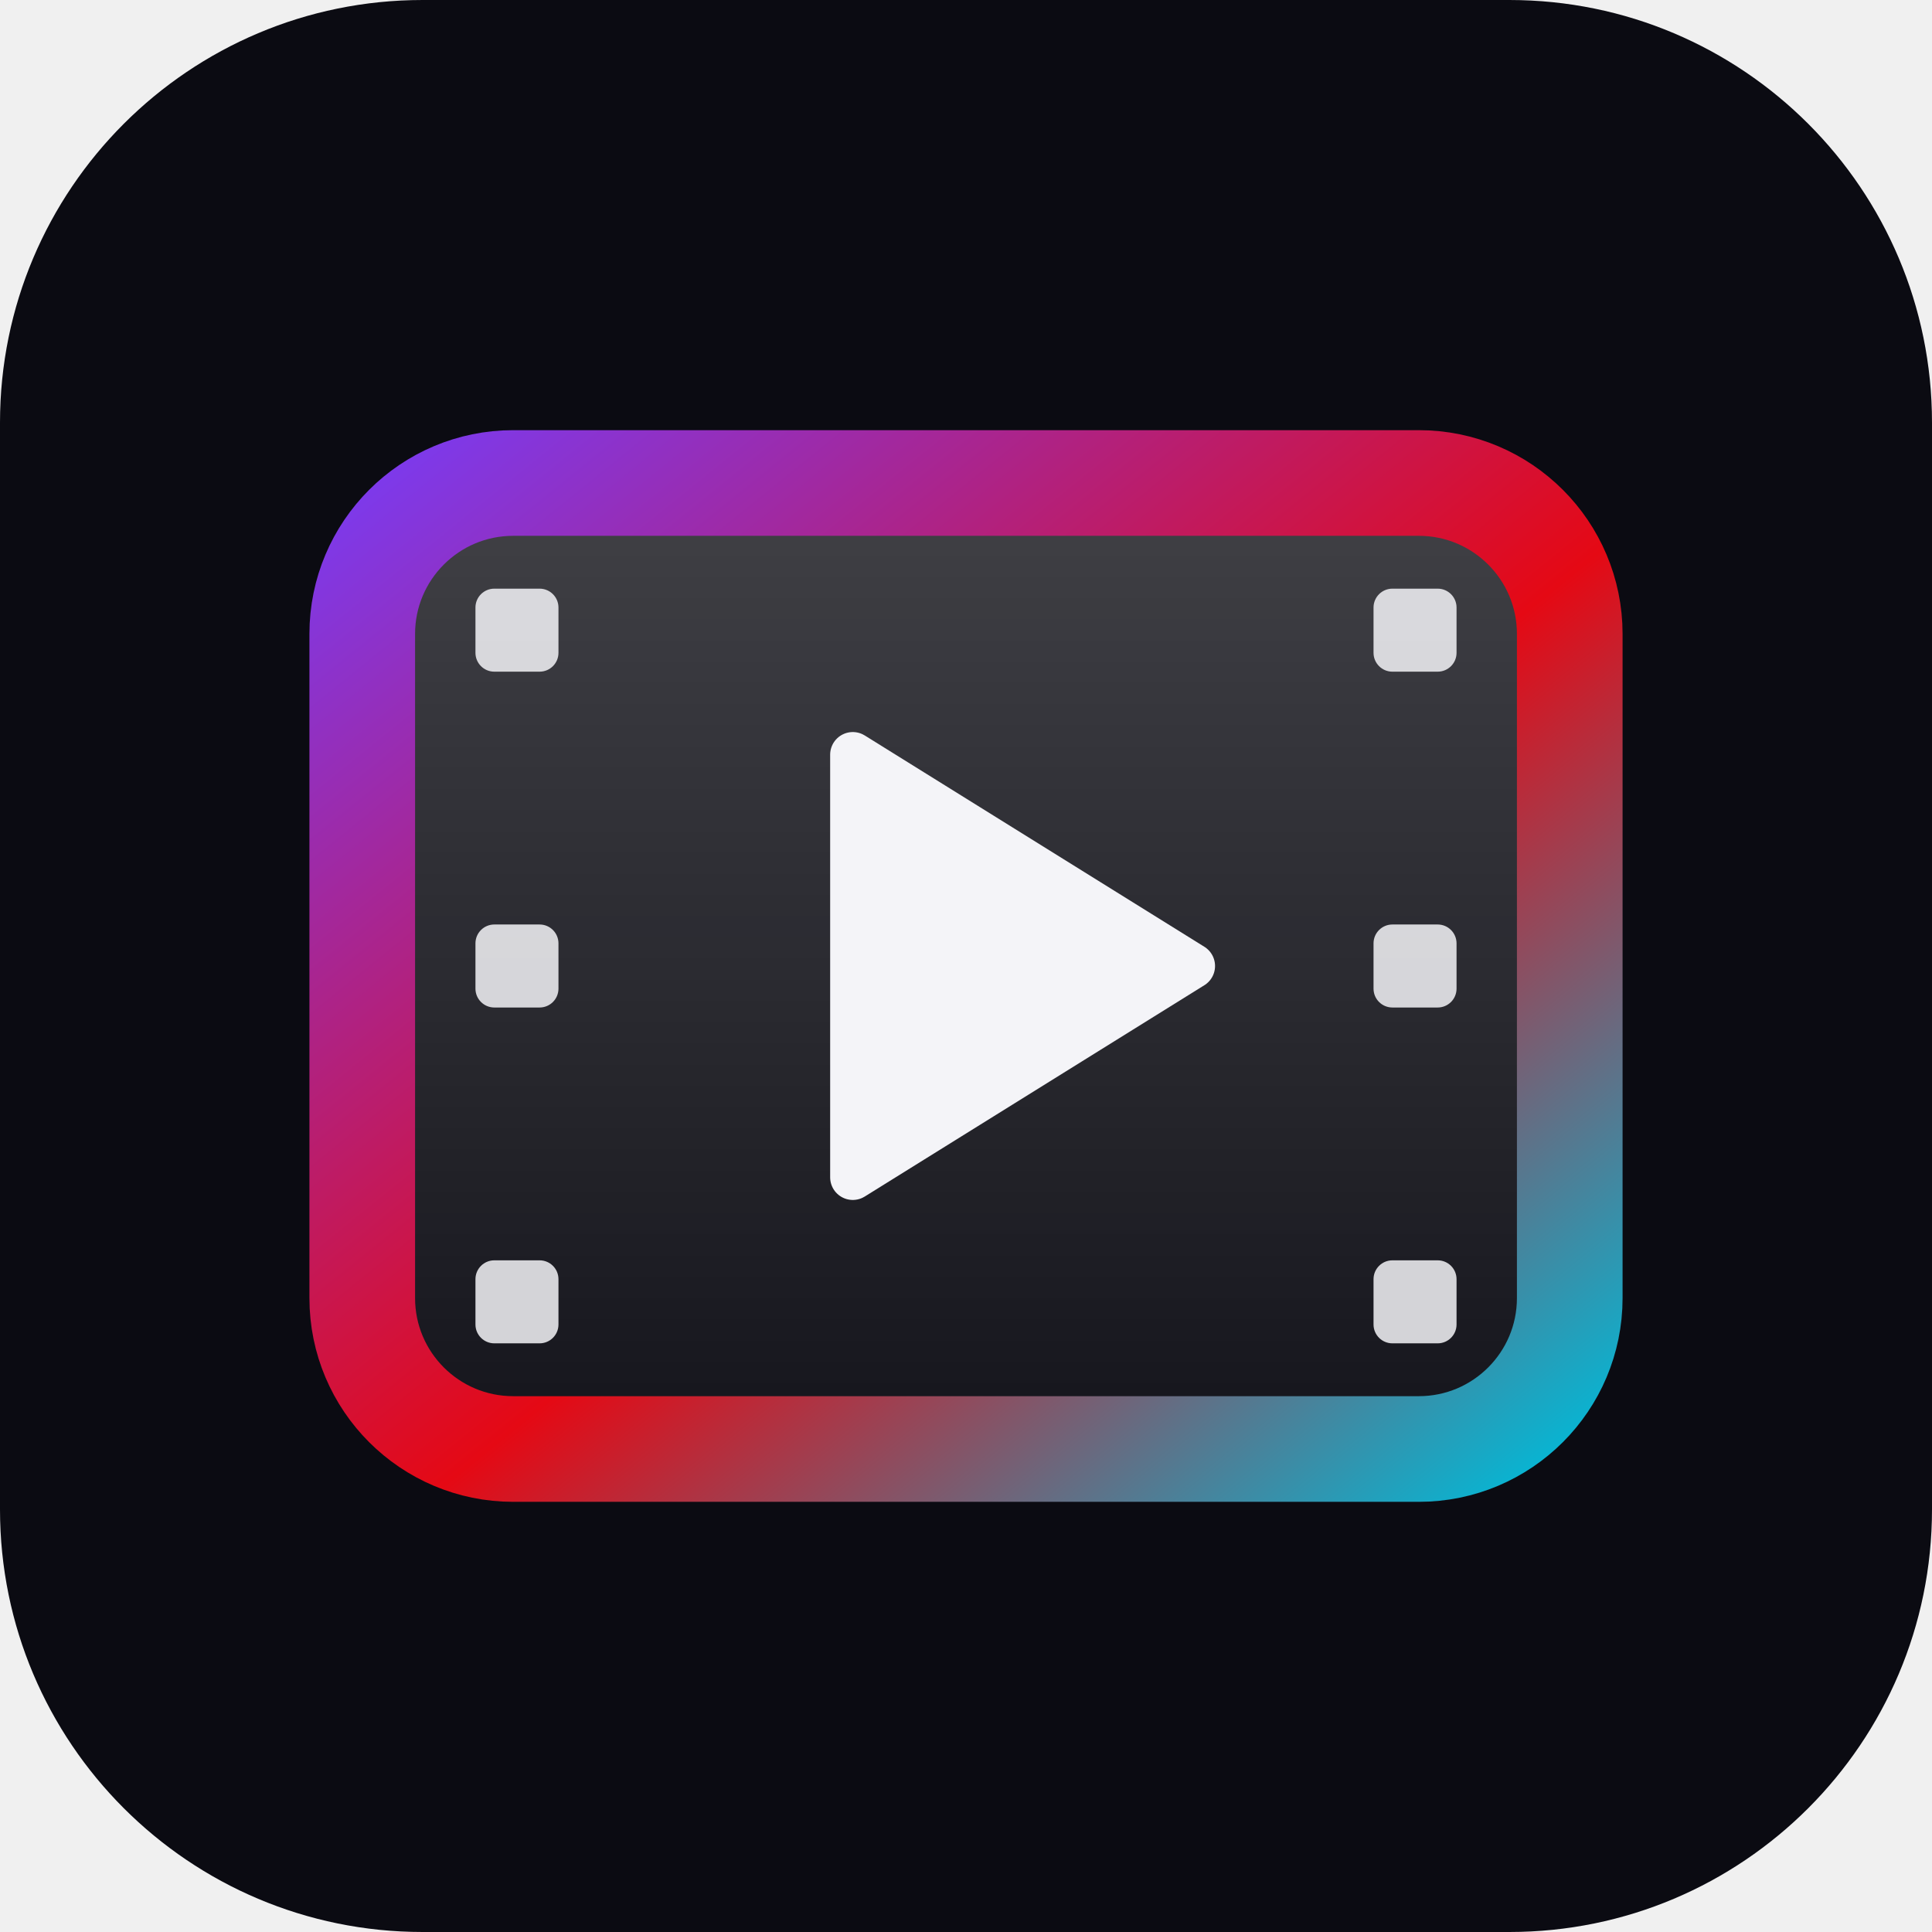
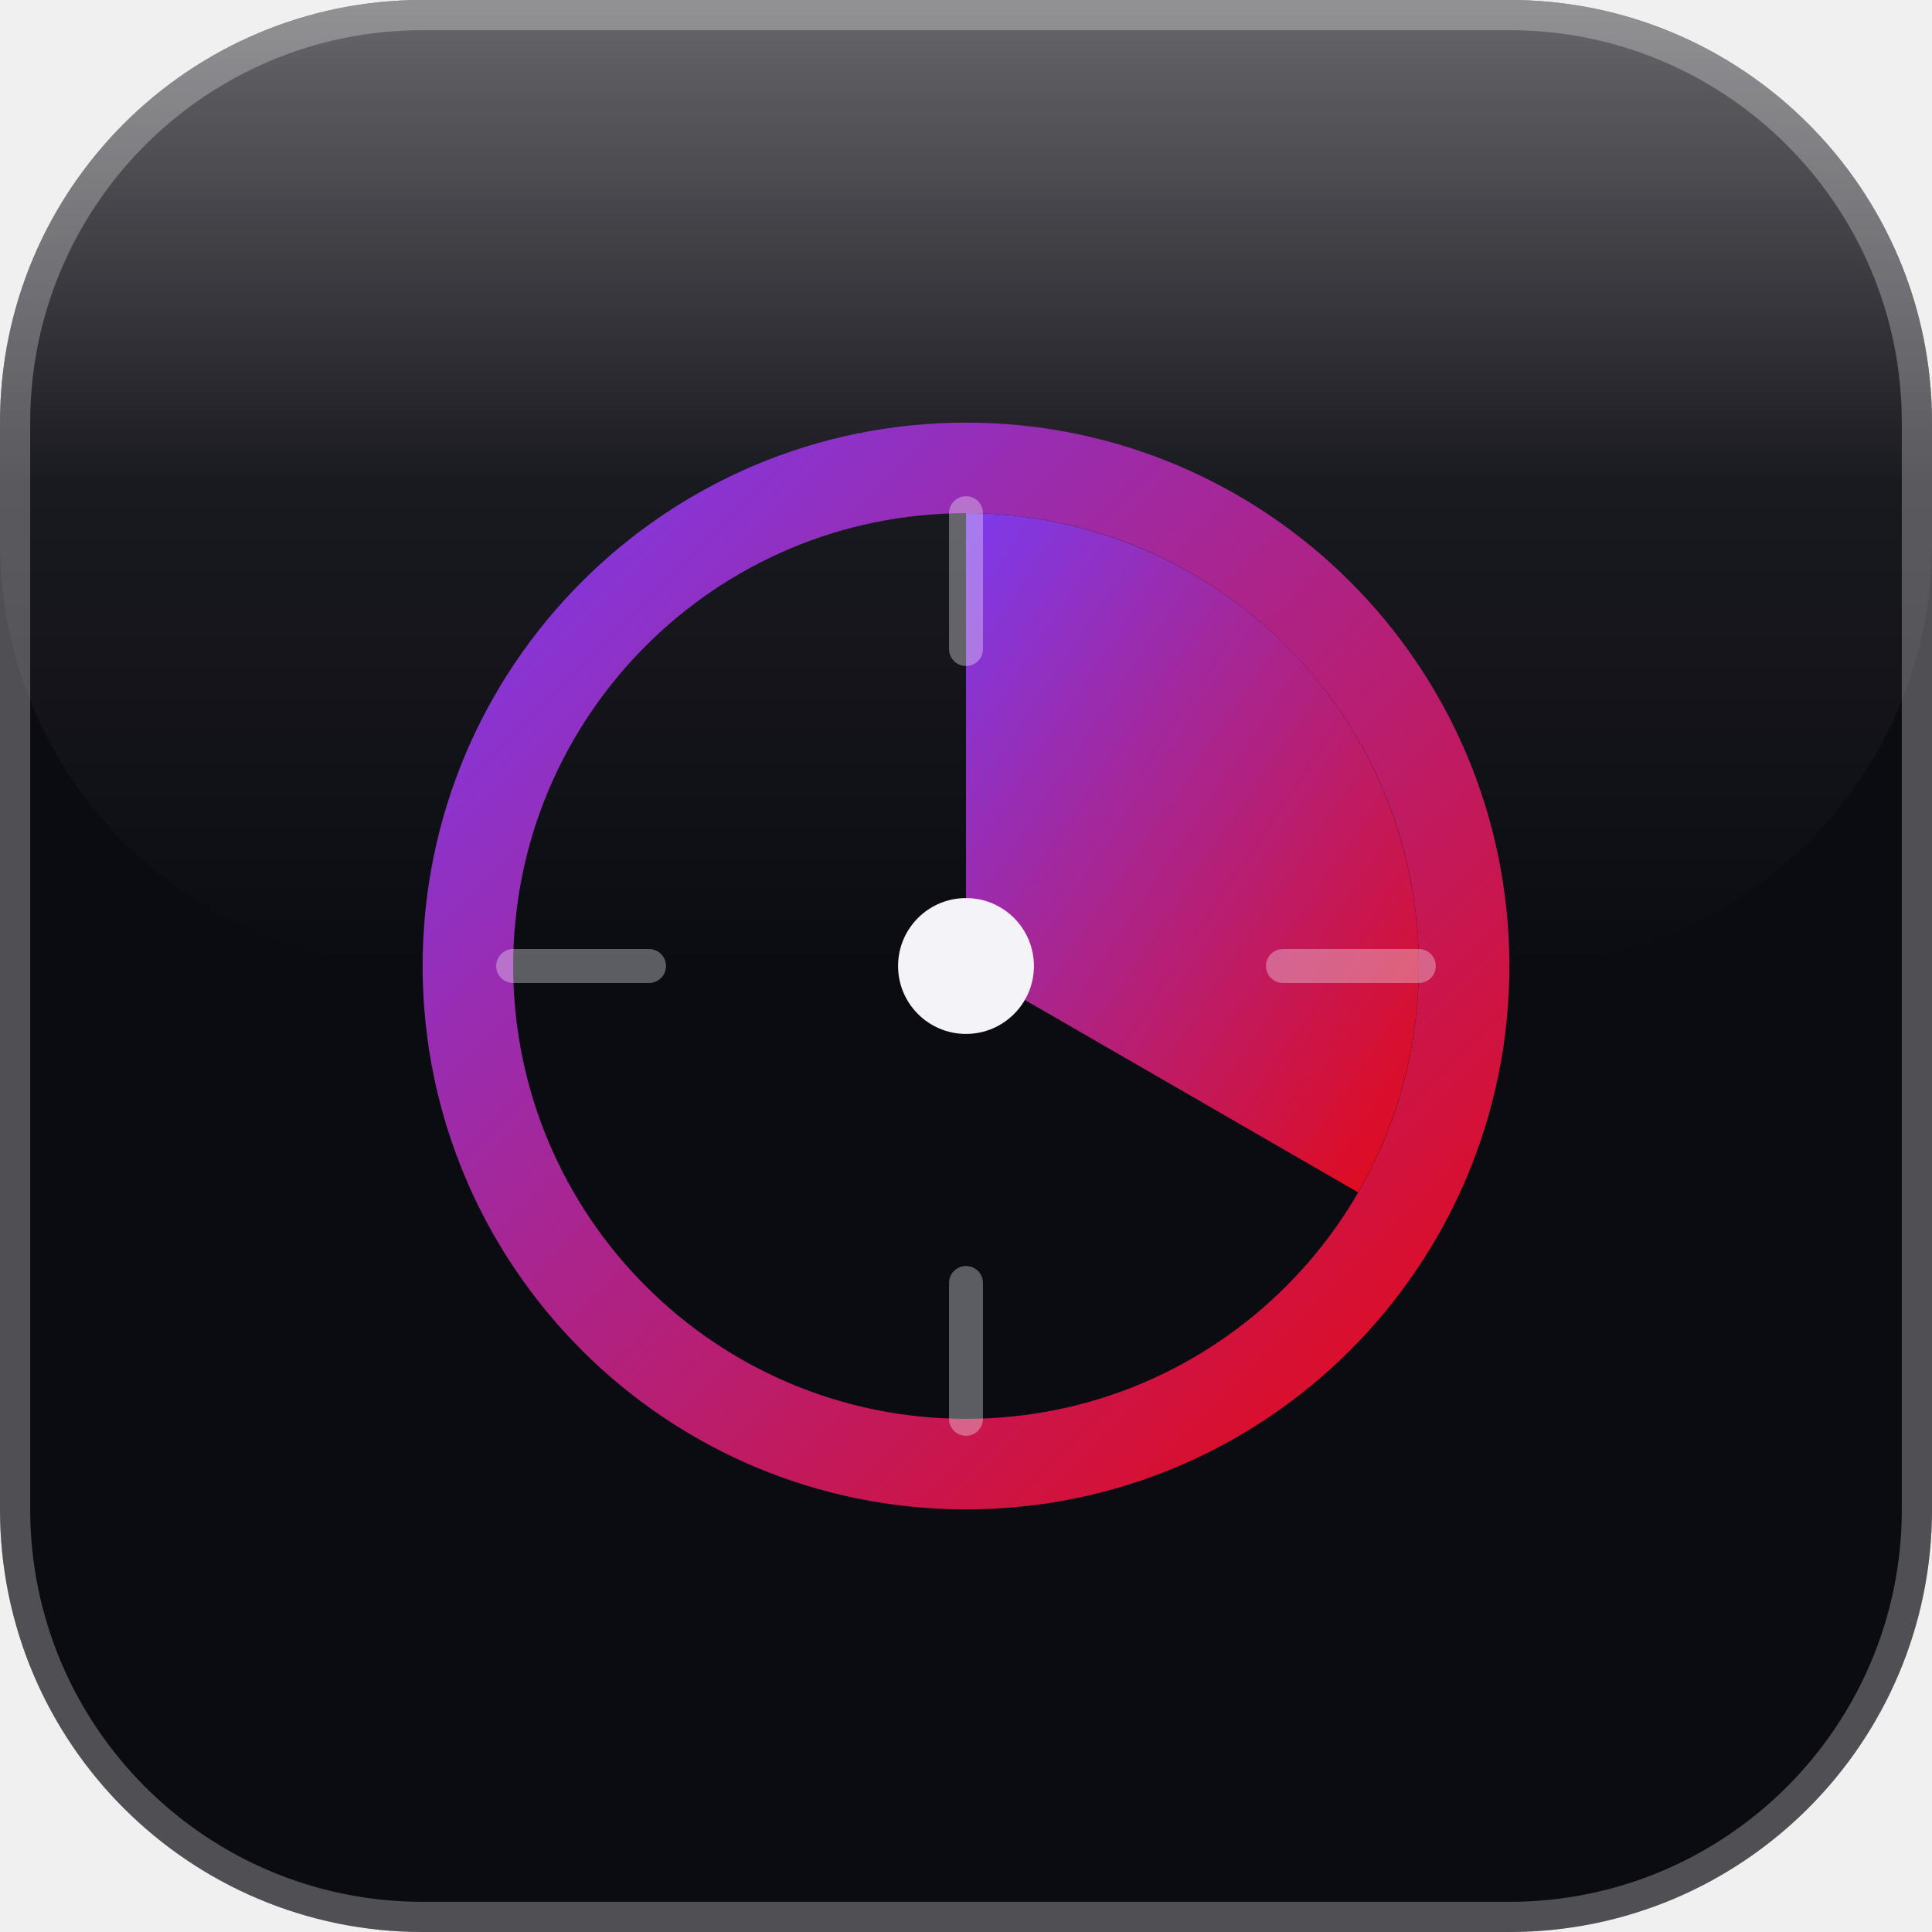
- <svg xmlns="http://www.w3.org/2000/svg" viewBox="0 0 512 512" role="img" aria-label="Last Frame">
+ <svg xmlns="http://www.w3.org/2000/svg" viewBox="0 0 512 512" width="512" height="512" role="img" aria-labelledby="lf-title">
  <defs>
-     <linearGradient id="lf-frame" x1="0" y1="0" x2="1" y2="1">
+     <linearGradient id="lf-grad" x1="0" y1="0" x2="1" y2="1">
      <stop offset="0" stop-color="#7c3aed" />
-       <stop offset="0.55" stop-color="#e50914" />
-       <stop offset="1" stop-color="#06b6d4" />
+       <stop offset="1" stop-color="#e50914" />
    </linearGradient>
-     <linearGradient id="lf-glass" x1="0" y1="0" x2="0" y2="1">
-       <stop offset="0" stop-color="#ffffff" stop-opacity="0.22" />
-       <stop offset="1" stop-color="#ffffff" stop-opacity="0.04" />
+     <linearGradient id="lf-shine" x1="0" y1="0" x2="0" y2="1">
+       <stop offset="0" stop-color="#fff" stop-opacity="0.38" />
+       <stop offset="0.5" stop-color="#fff" stop-opacity="0.06" />
+       <stop offset="1" stop-color="#fff" stop-opacity="0" />
    </linearGradient>
  </defs>
-   <rect width="512" height="512" rx="112" fill="#0b0b12" />
-   <rect x="96" y="128" width="320" height="256" rx="40" fill="url(#lf-glass)" stroke="url(#lf-frame)" stroke-width="28" />
-   <g fill="#f4f4f8" fill-opacity="0.85">
-     <rect x="126" y="156" width="22" height="22" rx="5" />
-     <rect x="126" y="245" width="22" height="22" rx="5" />
-     <rect x="126" y="334" width="22" height="22" rx="5" />
-     <rect x="364" y="156" width="22" height="22" rx="5" />
-     <rect x="364" y="245" width="22" height="22" rx="5" />
-     <rect x="364" y="334" width="22" height="22" rx="5" />
+   <path d="M112 0h288a112 112 0 0 1 112 112v288a112 112 0 0 1 -112 112h-288a112 112 0 0 1 -112 -112v-288a112 112 0 0 1 112 -112z" fill="#0b0b12" />
+   <path d="M112 0h288a112 112 0 0 1 112 112v32a112 112 0 0 1 -112 112h-288a112 112 0 0 1 -112 -112v-32a112 112 0 0 1 112 -112z" fill="url(#lf-shine)" />
+   <path d="M112 4h288a108 108 0 0 1 108 108v288a108 108 0 0 1 -108 108h-288a108 108 0 0 1 -108 -108v-288a108 108 0 0 1 108 -108z" fill="none" stroke="#fff" stroke-opacity="0.28" stroke-width="8" />
+   <g transform="translate(256 256) scale(6) translate(-32 -32)">
+     <path d="M32 32L32 12A20 20 0 0 1 49.32 42z" fill="url(#lf-grad)" />
+     <path d="M10 32a22 22 0 1 0 44 0a22 22 0 1 0 -44 0z" fill="none" stroke="url(#lf-grad)" stroke-width="4" stroke-linejoin="round" stroke-linecap="round" />
+     <path d="M32 12v6M32 46v6M12 32h6M46 32h6" fill="none" stroke="#f4f4f8" stroke-opacity="0.35" stroke-width="1.5" stroke-linecap="round" />
+     <path d="M29 32a3 3 0 1 0 6 0a3 3 0 1 0 -6 0z" fill="#f4f4f8" />
  </g>
-   <path d="M226 200 L316 256 L226 312 Z" fill="#f4f4f8" stroke="#f4f4f8" stroke-width="12" stroke-linejoin="round" />
</svg>
